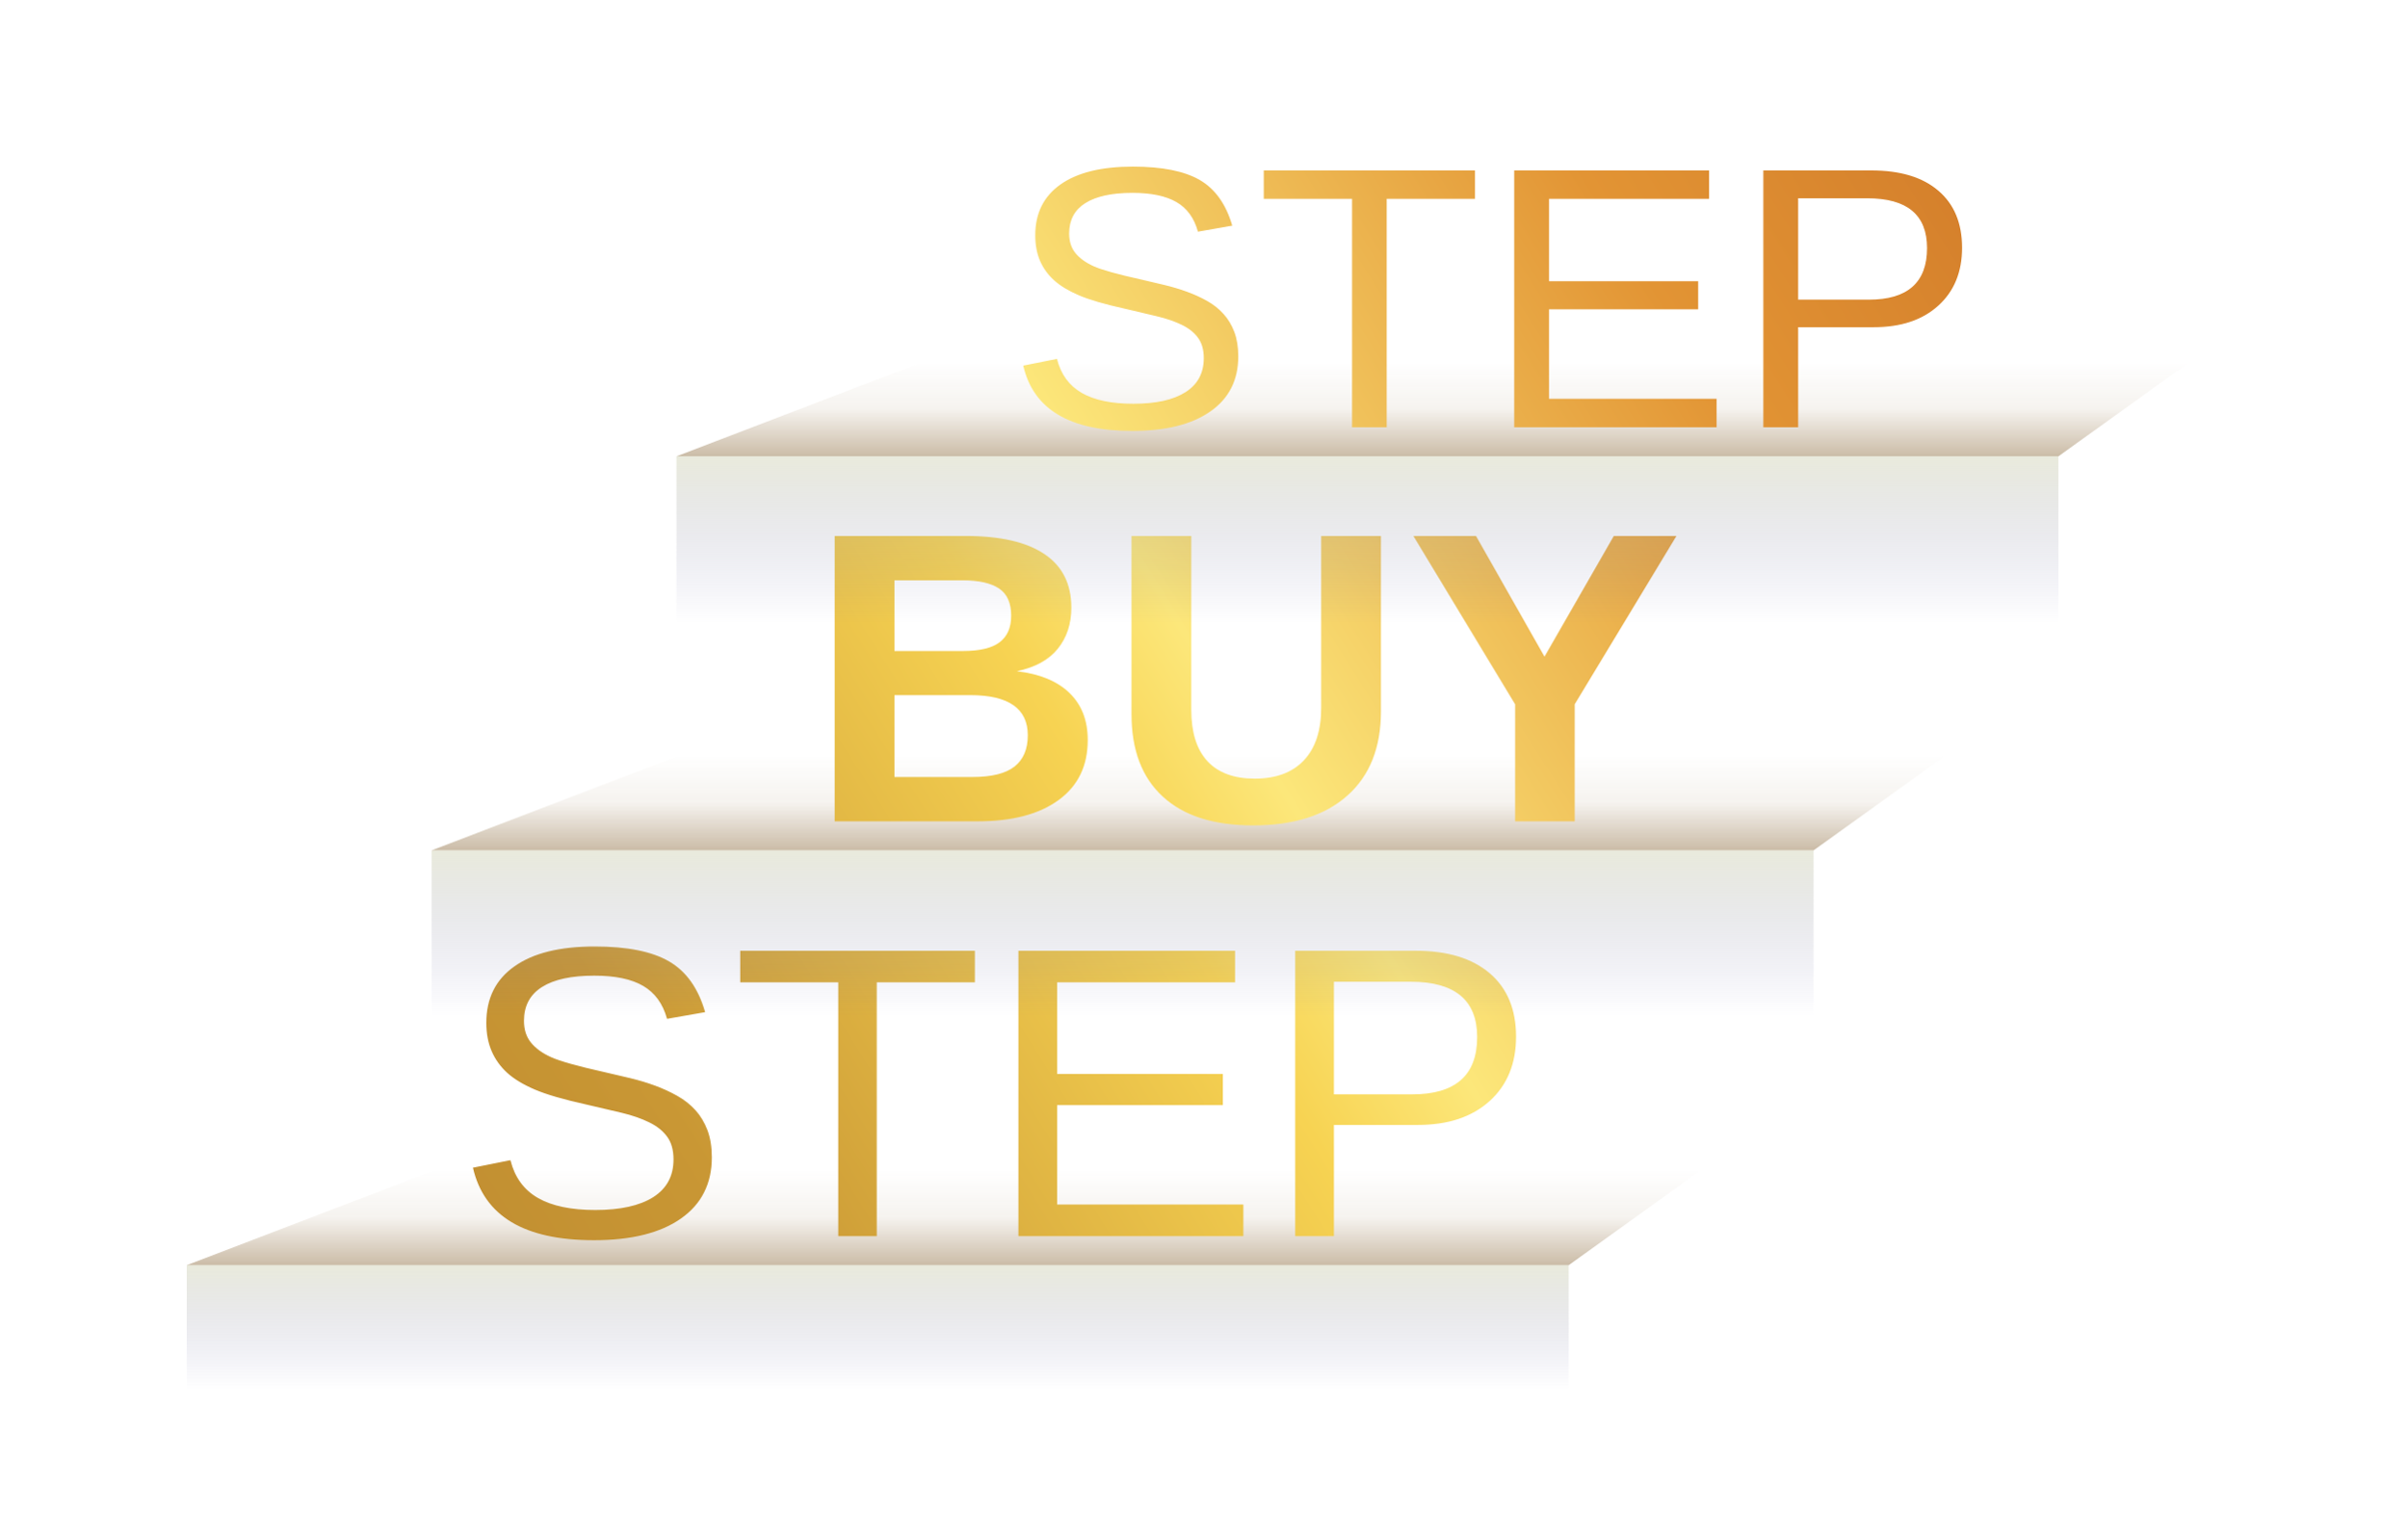
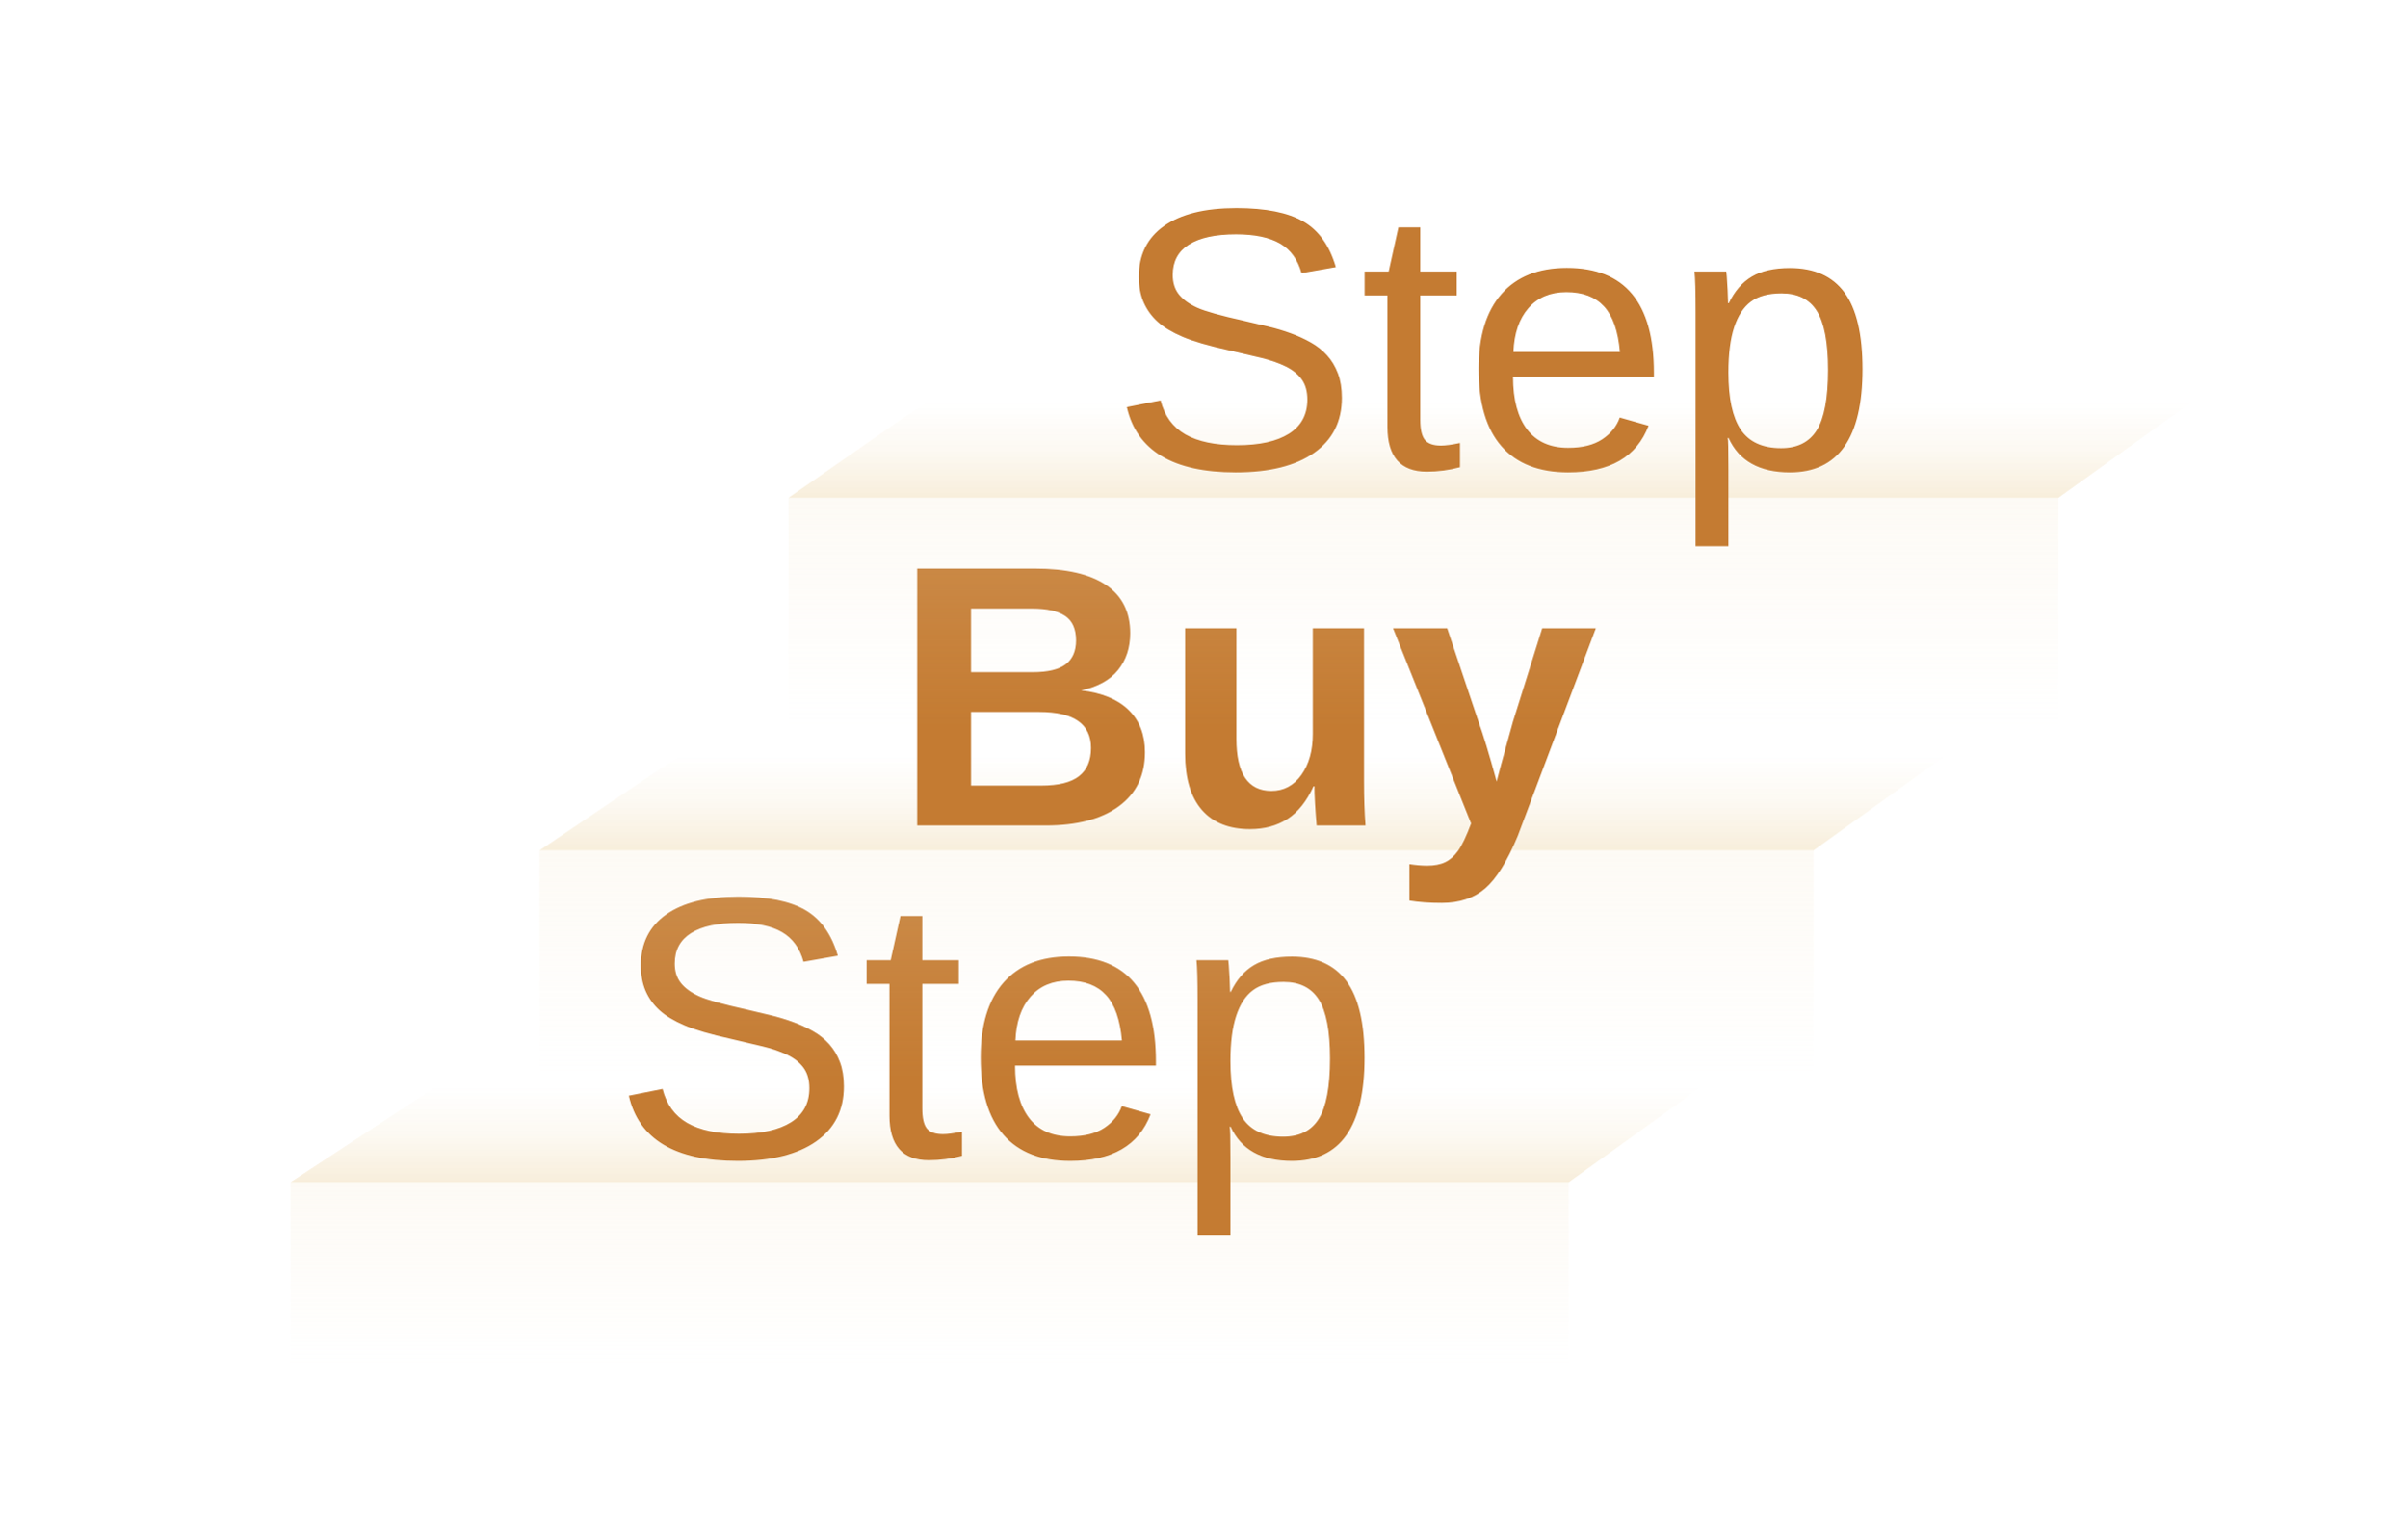
- <svg xmlns="http://www.w3.org/2000/svg" viewBox="100 50 580 370" role="img" aria-label="STEP BUY STEP logo with even step spacing">
+ <svg xmlns="http://www.w3.org/2000/svg" viewBox="100 50 580 370" role="img" aria-label="STEP BUY STEP logo with softened tones">
  <defs>
-     <linearGradient id="pageTone" gradientUnits="userSpaceOnUse" x1="100" y1="420" x2="640" y2="80">
-       <stop offset="0%" stop-color="#b07c2c" />
-       <stop offset="30%" stop-color="#c99734" />
-       <stop offset="50%" stop-color="#f7d352" />
-       <stop offset="56%" stop-color="#fce77a" />
-       <stop offset="78%" stop-color="#e29434" />
-       <stop offset="100%" stop-color="#c96e24" />
+     <linearGradient id="pageTone">
+       <stop offset="0%" stop-color="#A86728" />
+       <stop offset="50%" stop-color="#C47B32" />
+       <stop offset="100%" stop-color="#E39A48" />
    </linearGradient>
    <linearGradient id="stepTread" x1="0%" y1="100%" x2="0%" y2="0%">
-       <stop offset="0%" stop-color="#CBBCA7" stop-opacity="1" />
-       <stop offset="50%" stop-color="#CBBCA7" stop-opacity="0.18" />
-       <stop offset="100%" stop-color="#CBBCA7" stop-opacity="0" />
+       <stop offset="0%" stop-color="#F4E5C8" stop-opacity="0.65" />
+       <stop offset="50%" stop-color="#F4E5C8" stop-opacity="0.23" />
+       <stop offset="100%" stop-color="#F4E5C8" stop-opacity="0" />
    </linearGradient>
    <linearGradient id="stepFace" x1="0%" y1="0%" x2="0%" y2="100%">
-       <stop offset="0%" stop-color="#c1c49bff" stop-opacity="0.35" />
-       <stop offset="100%" stop-color="#5b5ba9ff" stop-opacity="0" />
+       <stop offset="0%" stop-color="#F4E5C8" stop-opacity="0.18" />
+       <stop offset="100%" stop-color="#F4E5C8" stop-opacity="0.0" />
    </linearGradient>
    <style>
-       .word {
-         font-family: "Quicksand", "Nunito", "Segoe UI", system-ui, -apple-system, "Helvetica Neue", Arial, sans-serif;
-         text-anchor: middle;
-         fill: url(#pageTone);
-       }
-       .word.step { font-weight: 500; }
-       .word.buy  { font-weight: 600; }
-     </style>
+   .word {
+     font-family: "Quicksand", "Nunito", "Segoe UI", system-ui, -apple-system, "Helvetica Neue", Arial, sans-serif;
+     text-anchor: middle;
+     fill: #C47B32; /* Flat copper-amber tone */
+   }
+   .word.step { font-weight: 500; }
+   .word.buy  { font-weight: 600; }
+ </style>
  </defs>
  <g>
-     <polygon points="145,355 478,355 510,332 205,332" fill="url(#stepTread)" />
-     <polygon points="145,355 478,355 478,385 145,385" fill="url(#stepFace)" />
-     <text class="word step" x="340" y="348" font-size="100">STEP</text>
+     <polygon points="170,335 478,335 510,312 205,312" fill="url(#stepTread)" />
+     <polygon points="170,335 478,335 478,380 170,380" fill="url(#stepFace)" />
+     <text class="word step" x="340" y="329" font-size="90">Step</text>
  </g>
  <g>
-     <polygon points="204,255 537,255 569,232 264,232" fill="url(#stepTread)" />
-     <polygon points="204,255 537,255 537,295 204,295" fill="url(#stepFace)" />
-     <text class="word buy" x="400" y="248" font-size="100">BUY</text>
+     <polygon points="230,255 537,255 569,232 264,232" fill="url(#stepTread)" />
+     <polygon points="230,255 537,255 537,310 230,310" fill="url(#stepFace)" />
+     <text class="word buy" x="400" y="249" font-size="90">Buy</text>
  </g>
  <g>
-     <polygon points="263,160 596,160 628,137 323,137" fill="url(#stepTread)" />
-     <polygon points="263,160 596,160 596,200 263,200" fill="url(#stepFace)" />
-     <text class="word step" x="460" y="153" font-size="90">STEP</text>
+     <polygon points="290,170 596,170 628,147 323,147" fill="url(#stepTread)" />
+     <polygon points="290,170 596,170 596,225 290,225" fill="url(#stepFace)" />
+     <text class="word step" x="460" y="163" font-size="90">Step</text>
  </g>
</svg>
